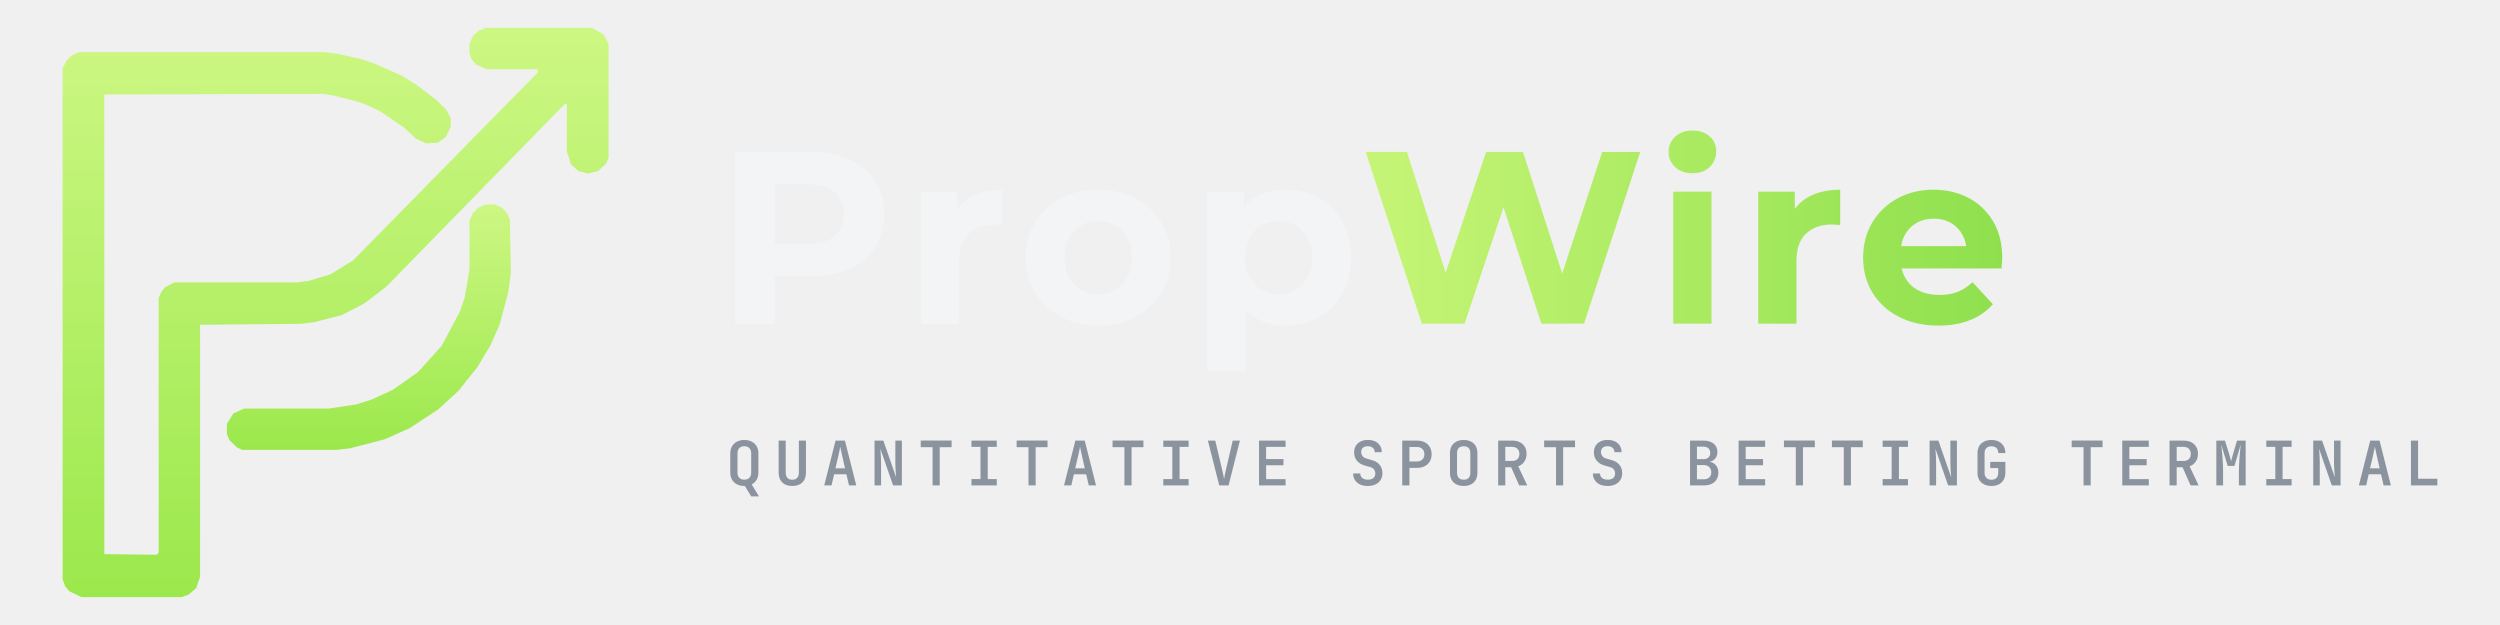
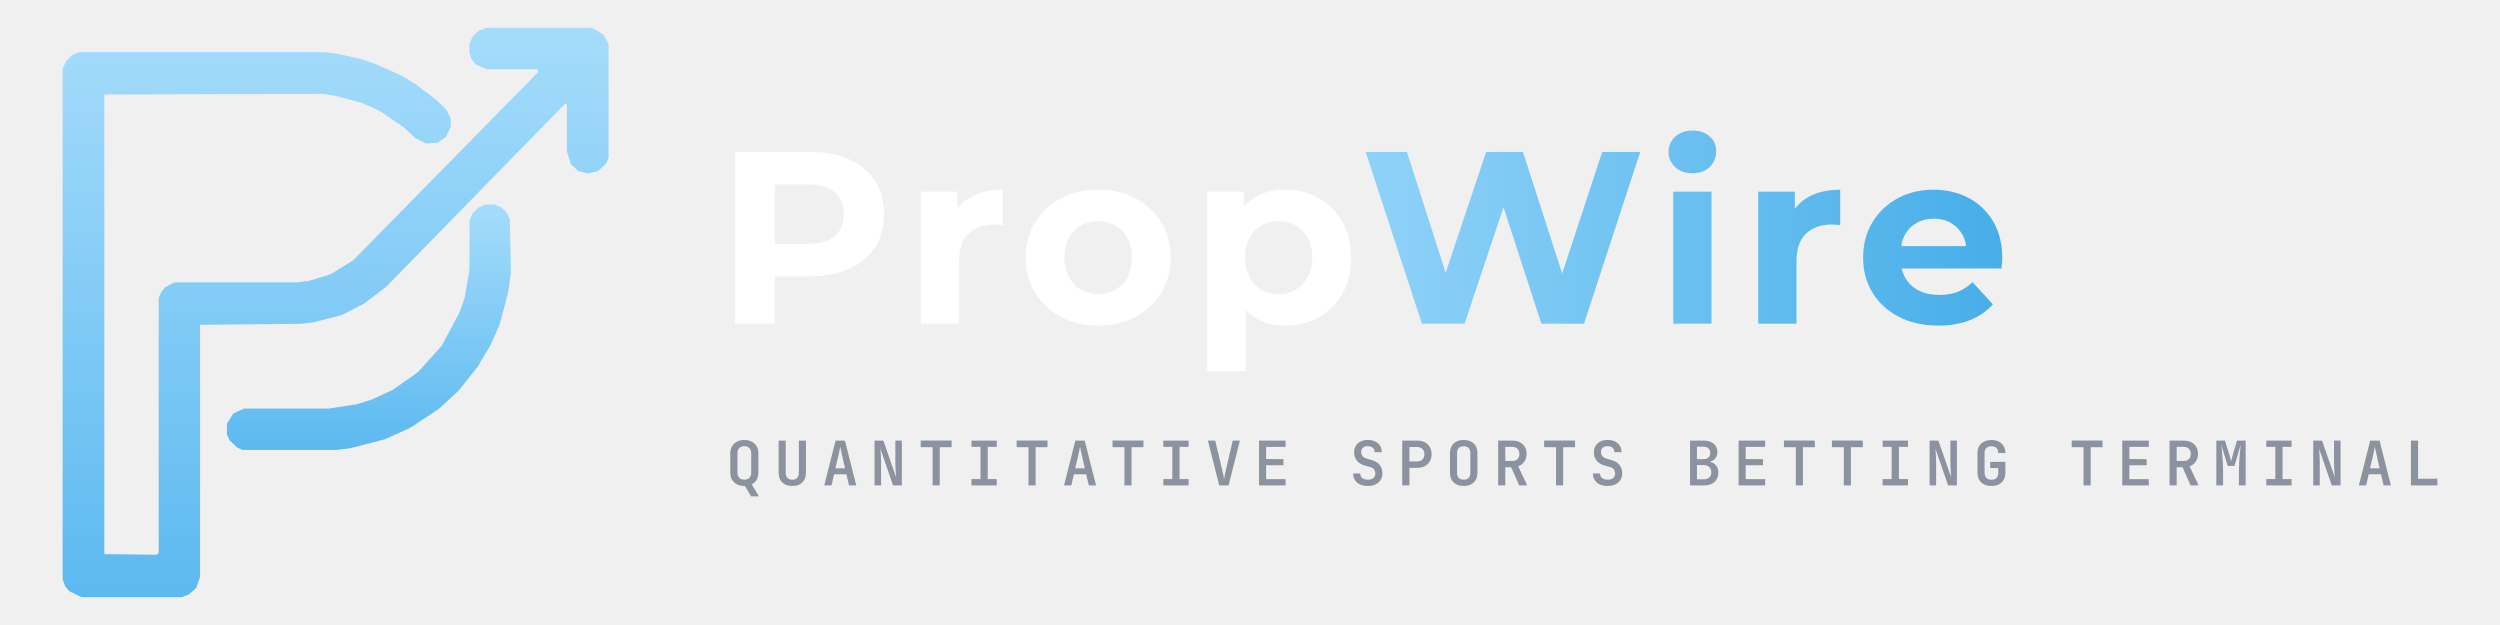
<svg xmlns="http://www.w3.org/2000/svg" width="448.32" height="112.08" viewBox="13.82 13.96 448.32 112.08" fill="none" role="img" aria-label="PropWire — Quantitative Sports Betting Terminal">
  <defs>
    <linearGradient id="pwMark" x1="0" y1="0" x2="0" y2="1">
-       <stop offset="0" stop-color="#CDF783" />
-       <stop offset="1" stop-color="#9BE84C" />
+       <stop offset="0" stop-color="#A5DCFB" />
+       <stop offset="1" stop-color="#5CB9F0" />
    </linearGradient>
    <linearGradient id="pwWire" x1="0" y1="0" x2="1" y2="0">
-       <stop offset="0" stop-color="#C6F576" />
-       <stop offset="1" stop-color="#8FE04E" />
+       <stop offset="0" stop-color="#8FD2F8" />
+       <stop offset="1" stop-color="#47AEE8" />
    </linearGradient>
  </defs>
  <g transform="translate(16,12) scale(0.58)" fill="url(#pwMark)">
    <path d="M 146.1 12.0 L 179.3 12.0 L 182.8 14.0 L 184.4 17.0 L 184.4 52.2 L 183.6 54.0 L 181.1 56.3 L 178.1 57.0 L 175.1 56.3 L 172.8 54.2 L 171.5 50.2 L 171.5 35.6 L 171.0 35.4 L 115.7 92.0 L 108.9 97.2 L 101.9 100.8 L 93.3 103.0 L 89.3 103.5 L 58.1 103.8 L 58.1 181.7 L 56.9 185.2 L 54.6 187.2 L 52.4 188.0 L 21.4 188.0 L 17.7 186.2 L 16.4 184.7 L 15.6 182.5 L 15.6 24.6 L 16.7 22.3 L 18.4 20.5 L 20.7 19.5 L 96.6 19.5 L 100.6 20.0 L 107.7 21.6 L 112.2 23.1 L 120.5 26.8 L 125.0 29.6 L 131.3 34.4 L 134.3 37.4 L 135.6 39.9 L 135.6 42.7 L 134.1 45.7 L 131.6 47.5 L 128.0 47.7 L 124.8 46.2 L 121.0 42.7 L 113.5 37.6 L 107.9 35.1 L 99.4 32.9 L 95.9 32.4 L 28.5 32.6 L 28.5 174.7 L 44.8 174.9 L 45.3 174.2 L 45.3 95.5 L 46.1 93.7 L 47.3 92.2 L 50.1 90.7 L 87.8 90.7 L 91.8 90.2 L 98.4 88.2 L 105.4 83.9 L 162.5 25.8 L 162.5 24.8 L 146.6 24.8 L 143.4 23.3 L 142.1 21.8 L 141.4 19.8 L 141.4 16.8 L 142.6 14.3 L 144.4 12.8 L 145.9 12.3 Z" />
    <path d="M 146.1 66.6 L 149.2 66.6 L 151.4 67.6 L 152.9 69.1 L 153.9 71.3 L 154.2 87.7 L 153.4 93.7 L 150.7 103.8 L 147.9 110.1 L 143.9 116.8 L 138.1 124.1 L 131.8 129.9 L 123.0 135.7 L 115.2 139.2 L 104.4 142.0 L 100.1 142.5 L 71.2 142.5 L 69.5 141.7 L 67.2 139.5 L 66.4 137.7 L 66.4 134.4 L 68.4 131.2 L 71.7 129.7 L 97.9 129.7 L 106.4 128.4 L 111.2 126.9 L 117.7 123.9 L 125.5 118.4 L 132.8 110.3 L 138.3 100.0 L 139.9 95.5 L 141.4 86.7 L 141.4 71.6 L 142.4 69.3 L 144.1 67.6 L 145.9 66.8 Z" />
  </g>
-   <path d="M145.65 72.00V41.20H158.98Q163.12 41.20 166.11 42.54Q169.10 43.88 170.73 46.39Q172.36 48.90 172.36 52.38Q172.36 55.81 170.73 58.32Q169.10 60.82 166.11 62.17Q163.12 63.51 158.98 63.51H149.61L152.78 60.30V72.00ZM152.78 61.09 149.61 57.70H158.59Q161.89 57.70 163.52 56.29Q165.14 54.88 165.14 52.38Q165.14 49.82 163.52 48.42Q161.89 47.01 158.59 47.01H149.61L152.78 43.62ZM178.94 72.00V48.33H185.49V55.02L184.57 53.08Q185.62 50.57 187.96 49.27Q190.29 47.98 193.63 47.98V54.31Q193.19 54.27 192.84 54.25Q192.49 54.22 192.09 54.22Q189.28 54.22 187.54 55.83Q185.80 57.44 185.80 60.82V72.00ZM210.77 72.35Q206.98 72.35 204.06 70.77Q201.13 69.18 199.44 66.43Q197.74 63.68 197.74 60.16Q197.74 56.60 199.44 53.85Q201.13 51.10 204.06 49.54Q206.98 47.98 210.77 47.98Q214.51 47.98 217.46 49.54Q220.40 51.10 222.08 53.83Q223.75 56.56 223.75 60.16Q223.75 63.68 222.08 66.43Q220.40 69.18 217.46 70.77Q214.51 72.35 210.77 72.35ZM210.77 66.72Q212.48 66.72 213.85 65.93Q215.21 65.14 216.00 63.66Q216.80 62.19 216.80 60.16Q216.80 58.10 216.00 56.64Q215.21 55.19 213.85 54.40Q212.48 53.61 210.77 53.61Q209.05 53.61 207.69 54.40Q206.32 55.19 205.51 56.64Q204.70 58.10 204.70 60.16Q204.70 62.19 205.51 63.66Q206.32 65.14 207.69 65.93Q209.05 66.72 210.77 66.72ZM244.32 72.35Q241.32 72.35 239.08 71.03Q236.84 69.71 235.58 67.01Q234.33 64.30 234.33 60.16Q234.33 55.98 235.52 53.30Q236.70 50.62 238.95 49.30Q241.19 47.98 244.32 47.98Q247.66 47.98 250.32 49.49Q252.98 51.01 254.55 53.74Q256.11 56.47 256.11 60.16Q256.11 63.90 254.55 66.63Q252.98 69.36 250.32 70.86Q247.66 72.35 244.32 72.35ZM230.32 80.54V48.33H236.88V53.17L236.75 60.21L237.19 67.20V80.54ZM243.13 66.72Q244.84 66.72 246.19 65.93Q247.53 65.14 248.34 63.66Q249.16 62.19 249.16 60.16Q249.16 58.10 248.34 56.64Q247.53 55.19 246.19 54.40Q244.84 53.61 243.13 53.61Q241.41 53.61 240.05 54.40Q238.68 55.19 237.89 56.64Q237.10 58.10 237.10 60.16Q237.10 62.19 237.89 63.66Q238.68 65.14 240.05 65.93Q241.41 66.72 243.13 66.72Z" fill="#F3F4F6" />
+   <path d="M145.65 72.00V41.20H158.98Q163.12 41.20 166.11 42.54Q169.10 43.88 170.73 46.39Q172.36 48.90 172.36 52.38Q172.36 55.81 170.73 58.32Q169.10 60.82 166.11 62.17Q163.12 63.51 158.98 63.51H149.61L152.78 60.30V72.00ZM152.78 61.09 149.61 57.70H158.59Q161.89 57.70 163.52 56.29Q165.14 54.88 165.14 52.38Q165.14 49.82 163.52 48.42Q161.89 47.01 158.59 47.01H149.61L152.78 43.62ZM178.94 72.00V48.33H185.49V55.02L184.57 53.08Q185.62 50.57 187.96 49.27Q190.29 47.98 193.63 47.98V54.31Q193.19 54.27 192.84 54.25Q192.49 54.22 192.09 54.22Q189.28 54.22 187.54 55.83Q185.80 57.44 185.80 60.82V72.00ZM210.77 72.35Q206.98 72.35 204.06 70.77Q201.13 69.18 199.44 66.43Q197.74 63.68 197.74 60.16Q197.74 56.60 199.44 53.85Q201.13 51.10 204.06 49.54Q206.98 47.98 210.77 47.98Q214.51 47.98 217.46 49.54Q220.40 51.10 222.08 53.83Q223.75 56.56 223.75 60.16Q223.75 63.68 222.08 66.43Q220.40 69.18 217.46 70.77Q214.51 72.35 210.77 72.35ZM210.77 66.72Q212.48 66.72 213.85 65.93Q215.21 65.14 216.00 63.66Q216.80 62.19 216.80 60.16Q216.80 58.10 216.00 56.64Q215.21 55.19 213.85 54.40Q212.48 53.61 210.77 53.61Q209.05 53.61 207.69 54.40Q206.32 55.19 205.51 56.64Q204.70 58.10 204.70 60.16Q204.70 62.19 205.51 63.66Q206.32 65.14 207.69 65.93Q209.05 66.72 210.77 66.72ZM244.32 72.35Q241.32 72.35 239.08 71.03Q236.84 69.71 235.58 67.01Q234.33 64.30 234.33 60.16Q234.33 55.98 235.52 53.30Q236.70 50.62 238.95 49.30Q241.19 47.98 244.32 47.98Q247.66 47.98 250.32 49.49Q252.98 51.01 254.55 53.74Q256.11 56.47 256.11 60.16Q256.11 63.90 254.55 66.63Q252.98 69.36 250.32 70.86Q247.66 72.35 244.32 72.35ZM230.32 80.54V48.33H236.88V53.17L236.75 60.21L237.19 67.20V80.54ZM243.13 66.72Q244.84 66.72 246.19 65.93Q247.53 65.14 248.34 63.66Q249.16 62.19 249.16 60.16Q249.16 58.10 248.34 56.64Q247.53 55.19 246.19 54.40Q244.84 53.61 243.13 53.61Q241.41 53.61 240.05 54.40Q238.68 55.19 237.89 56.64Q237.10 58.10 237.10 60.16Q237.10 62.19 237.89 63.66Q238.68 65.14 240.05 65.93Q241.41 66.72 243.13 66.72Z" fill="#FFFFFF" />
  <path d="M268.80 72.00 258.72 41.20H266.12L274.87 68.48H271.18L280.33 41.20H286.93L295.73 68.48H292.16L301.14 41.20H307.96L297.88 72.00H290.23L282.44 48.06H284.46L276.46 72.00ZM313.88 72.00V48.33H320.74V72.00ZM317.31 45.03Q315.42 45.03 314.23 43.93Q313.04 42.83 313.04 41.20Q313.04 39.57 314.23 38.47Q315.42 37.37 317.31 37.37Q319.20 37.37 320.39 38.41Q321.58 39.44 321.58 41.07Q321.58 42.78 320.41 43.91Q319.24 45.03 317.31 45.03ZM329.12 72.00V48.33H335.68V55.02L334.75 53.08Q335.81 50.57 338.14 49.27Q340.47 47.98 343.82 47.98V54.31Q343.38 54.27 343.02 54.25Q342.67 54.22 342.28 54.22Q339.46 54.22 337.72 55.83Q335.98 57.44 335.98 60.82V72.00ZM361.44 72.35Q357.39 72.35 354.33 70.77Q351.27 69.18 349.60 66.43Q347.93 63.68 347.93 60.16Q347.93 56.60 349.58 53.85Q351.23 51.10 354.09 49.54Q356.95 47.98 360.56 47.98Q364.03 47.98 366.83 49.45Q369.62 50.92 371.25 53.67Q372.88 56.42 372.88 60.25Q372.88 60.65 372.83 61.15Q372.79 61.66 372.74 62.10H353.52V58.10H369.14L366.50 59.28Q366.50 57.44 365.75 56.07Q365.00 54.71 363.68 53.94Q362.36 53.17 360.60 53.17Q358.84 53.17 357.50 53.94Q356.16 54.71 355.41 56.09Q354.66 57.48 354.66 59.37V60.43Q354.66 62.36 355.52 63.84Q356.38 65.31 357.94 66.08Q359.50 66.85 361.61 66.85Q363.50 66.85 364.93 66.28Q366.36 65.71 367.55 64.56L371.20 68.52Q369.58 70.37 367.11 71.36Q364.65 72.35 361.44 72.35Z" fill="url(#pwWire)" />
  <path d="M148.53 102.98 147.33 101.00 147.54 101.10Q147.50 101.10 147.44 101.10Q147.38 101.11 147.30 101.11Q146.54 101.11 145.97 100.81Q145.41 100.52 145.09 99.98Q144.78 99.44 144.78 98.72V95.25Q144.78 94.52 145.09 93.99Q145.41 93.45 145.97 93.16Q146.54 92.86 147.30 92.86Q148.07 92.86 148.63 93.16Q149.19 93.45 149.51 93.99Q149.82 94.52 149.82 95.25V98.72Q149.82 99.45 149.51 99.99Q149.19 100.54 148.62 100.82L149.93 102.98ZM147.30 99.98Q147.89 99.98 148.21 99.64Q148.53 99.31 148.53 98.72V95.25Q148.53 94.65 148.20 94.32Q147.87 93.98 147.30 93.98Q146.73 93.98 146.40 94.32Q146.07 94.65 146.07 95.25V98.72Q146.07 99.31 146.39 99.64Q146.72 99.98 147.30 99.98ZM155.90 101.11Q154.73 101.11 154.09 100.47Q153.45 99.83 153.45 98.73V92.97H154.72V98.72Q154.72 99.32 155.02 99.65Q155.32 99.99 155.90 99.99Q156.47 99.99 156.77 99.65Q157.08 99.32 157.08 98.72V92.97H158.35V98.73Q158.35 99.83 157.71 100.47Q157.08 101.11 155.90 101.11ZM161.63 101.00 163.66 92.97H165.34L167.37 101.00H166.07L165.60 99.01H163.40L162.94 101.00ZM163.63 97.95H165.36L164.85 95.72Q164.72 95.15 164.63 94.70Q164.53 94.25 164.50 94.07Q164.47 94.25 164.38 94.69Q164.29 95.14 164.16 95.71ZM170.65 101.00V92.97H172.23L174.52 99.55Q174.50 99.22 174.46 98.76Q174.42 98.31 174.40 97.82Q174.38 97.33 174.38 96.94V92.97H175.55V101.00H173.97L171.69 94.42Q171.72 94.72 171.75 95.16Q171.78 95.60 171.80 96.07Q171.82 96.53 171.82 96.93V101.00ZM181.06 101.00V94.15H178.93V92.96H184.47V94.15H182.34V101.00ZM188.03 101.00V99.87H189.65V94.10H188.03V92.97H192.57V94.10H190.95V99.87H192.57V101.00ZM198.26 101.00V94.15H196.13V92.96H201.67V94.15H199.54V101.00ZM204.63 101.00 206.66 92.97H208.34L210.37 101.00H209.07L208.60 99.01H206.40L205.94 101.00ZM206.63 97.95H208.36L207.85 95.72Q207.72 95.15 207.63 94.70Q207.53 94.25 207.50 94.07Q207.47 94.25 207.38 94.69Q207.29 95.14 207.16 95.71ZM215.46 101.00V94.15H213.33V92.96H218.87V94.15H216.74V101.00ZM222.43 101.00V99.87H224.05V94.10H222.43V92.97H226.97V94.10H225.35V99.87H226.97V101.00ZM232.46 101.00 230.43 92.97H231.75L233.00 98.26Q233.11 98.69 233.20 99.14Q233.29 99.59 233.33 99.87Q233.38 99.59 233.46 99.14Q233.54 98.69 233.65 98.25L234.88 92.97H236.17L234.14 101.00ZM239.60 101.00V92.97H244.36V94.09H240.87V96.28H243.98V97.40H240.87V99.88H244.36V101.00ZM259.12 101.11Q258.31 101.11 257.71 100.84Q257.12 100.56 256.80 100.05Q256.47 99.55 256.47 98.87H257.75Q257.75 99.38 258.12 99.68Q258.50 99.98 259.14 99.98Q259.75 99.98 260.10 99.69Q260.45 99.39 260.45 98.88Q260.45 98.45 260.21 98.13Q259.97 97.82 259.52 97.71L258.55 97.44Q257.64 97.18 257.14 96.56Q256.65 95.94 256.65 95.08Q256.65 94.40 256.95 93.91Q257.25 93.41 257.81 93.13Q258.36 92.85 259.12 92.85Q260.27 92.85 260.94 93.45Q261.61 94.05 261.62 95.05H260.33Q260.33 94.55 260.01 94.27Q259.69 93.98 259.11 93.98Q258.55 93.98 258.24 94.25Q257.92 94.52 257.92 94.99Q257.92 95.43 258.16 95.74Q258.40 96.05 258.84 96.18L259.84 96.47Q260.75 96.71 261.24 97.33Q261.73 97.94 261.73 98.83Q261.73 99.52 261.40 100.03Q261.08 100.54 260.50 100.82Q259.91 101.11 259.12 101.11ZM265.28 101.00V92.97H267.94Q268.73 92.97 269.32 93.27Q269.90 93.58 270.22 94.12Q270.55 94.67 270.55 95.42Q270.55 96.15 270.22 96.70Q269.90 97.26 269.32 97.56Q268.73 97.86 267.94 97.86H266.57V101.00ZM266.57 96.71H267.94Q268.54 96.71 268.89 96.36Q269.25 96.01 269.25 95.42Q269.25 94.82 268.89 94.47Q268.54 94.12 267.94 94.12H266.57ZM276.30 101.11Q275.54 101.11 274.99 100.82Q274.43 100.54 274.13 100.00Q273.84 99.47 273.84 98.76V95.21Q273.84 94.49 274.13 93.96Q274.43 93.43 274.99 93.15Q275.54 92.86 276.30 92.86Q277.07 92.86 277.62 93.15Q278.17 93.43 278.47 93.96Q278.76 94.49 278.76 95.21V98.76Q278.76 99.47 278.47 100.00Q278.17 100.54 277.62 100.82Q277.07 101.11 276.30 101.11ZM276.30 99.98Q276.88 99.98 277.19 99.66Q277.49 99.34 277.49 98.76V95.21Q277.49 94.62 277.19 94.31Q276.88 93.99 276.30 93.99Q275.72 93.99 275.41 94.31Q275.11 94.62 275.11 95.21V98.76Q275.11 99.34 275.42 99.66Q275.73 99.98 276.30 99.98ZM282.48 101.00V92.97H285.01Q285.79 92.97 286.37 93.26Q286.95 93.55 287.26 94.09Q287.58 94.62 287.58 95.33Q287.58 96.14 287.18 96.74Q286.77 97.34 286.08 97.58L287.69 101.00H286.25L284.81 97.75H283.76V101.00ZM283.76 96.62H285.01Q285.59 96.62 285.94 96.29Q286.29 95.95 286.29 95.37Q286.29 94.78 285.94 94.44Q285.59 94.10 285.01 94.10H283.76ZM292.86 101.00V94.15H290.73V92.96H296.27V94.15H294.14V101.00ZM302.12 101.11Q301.31 101.11 300.71 100.84Q300.12 100.56 299.80 100.05Q299.47 99.55 299.47 98.87H300.75Q300.75 99.38 301.12 99.68Q301.50 99.98 302.14 99.98Q302.75 99.98 303.10 99.69Q303.45 99.39 303.45 98.88Q303.45 98.45 303.21 98.13Q302.97 97.82 302.52 97.71L301.55 97.44Q300.64 97.18 300.14 96.56Q299.65 95.94 299.65 95.08Q299.65 94.40 299.95 93.91Q300.25 93.41 300.81 93.13Q301.36 92.85 302.12 92.85Q303.27 92.85 303.94 93.45Q304.61 94.05 304.62 95.05H303.33Q303.33 94.55 303.01 94.27Q302.69 93.98 302.11 93.98Q301.55 93.98 301.24 94.25Q300.92 94.52 300.92 94.99Q300.92 95.43 301.16 95.74Q301.40 96.05 301.84 96.18L302.84 96.47Q303.75 96.71 304.24 97.33Q304.73 97.94 304.73 98.83Q304.73 99.52 304.40 100.03Q304.08 100.54 303.50 100.82Q302.91 101.11 302.12 101.11ZM316.89 101.00V92.97H319.30Q320.45 92.97 321.13 93.52Q321.80 94.07 321.80 95.04Q321.80 95.58 321.56 95.98Q321.31 96.38 320.89 96.60Q320.48 96.82 319.94 96.82V96.74Q320.53 96.73 320.99 96.96Q321.44 97.19 321.71 97.65Q321.97 98.10 321.97 98.72Q321.97 99.42 321.66 99.93Q321.36 100.45 320.79 100.72Q320.22 101.00 319.44 101.00ZM318.13 99.91H319.36Q319.97 99.91 320.33 99.58Q320.70 99.25 320.70 98.67Q320.70 98.07 320.33 97.72Q319.97 97.36 319.36 97.36H318.13ZM318.13 96.30H319.29Q319.86 96.30 320.19 96.00Q320.51 95.70 320.51 95.18Q320.51 94.65 320.19 94.36Q319.86 94.06 319.30 94.06H318.13ZM325.60 101.00V92.97H330.36V94.09H326.87V96.28H329.98V97.40H326.87V99.88H330.36V101.00ZM335.86 101.00V94.15H333.73V92.96H339.27V94.15H337.14V101.00ZM344.46 101.00V94.15H342.33V92.96H347.87V94.15H345.74V101.00ZM351.43 101.00V99.87H353.05V94.10H351.43V92.97H355.97V94.10H354.35V99.87H355.97V101.00ZM359.85 101.00V92.97H361.43L363.72 99.55Q363.70 99.22 363.66 98.76Q363.62 98.31 363.60 97.82Q363.58 97.33 363.58 96.94V92.97H364.75V101.00H363.17L360.89 94.42Q360.92 94.72 360.95 95.16Q360.98 95.60 361.00 96.07Q361.02 96.53 361.02 96.93V101.00ZM370.94 101.11Q370.18 101.11 369.62 100.82Q369.05 100.54 368.74 100.00Q368.44 99.47 368.44 98.76V95.21Q368.44 94.49 368.74 93.96Q369.05 93.43 369.62 93.15Q370.18 92.86 370.94 92.86Q371.71 92.86 372.27 93.15Q372.82 93.44 373.13 93.97Q373.44 94.49 373.44 95.21H372.16Q372.16 94.62 371.85 94.31Q371.53 93.99 370.94 93.99Q370.36 93.99 370.04 94.31Q369.71 94.62 369.71 95.21V98.76Q369.71 99.34 370.04 99.66Q370.36 99.99 370.94 99.99Q371.53 99.99 371.85 99.66Q372.16 99.34 372.16 98.75V97.90H370.72V96.78H373.44V98.76Q373.44 99.47 373.13 100.00Q372.82 100.53 372.27 100.82Q371.71 101.11 370.94 101.11ZM387.46 101.00V94.15H385.33V92.96H390.87V94.15H388.74V101.00ZM394.40 101.00V92.97H399.16V94.09H395.67V96.28H398.78V97.40H395.67V99.88H399.16V101.00ZM402.88 101.00V92.97H405.41Q406.19 92.97 406.77 93.26Q407.35 93.55 407.66 94.09Q407.98 94.62 407.98 95.33Q407.98 96.14 407.58 96.74Q407.17 97.34 406.48 97.58L408.09 101.00H406.65L405.21 97.75H404.16V101.00ZM404.16 96.62H405.41Q405.99 96.62 406.34 96.29Q406.69 95.95 406.69 95.37Q406.69 94.78 406.34 94.44Q405.99 94.10 405.41 94.10H404.16ZM411.27 101.00V92.97H412.82L413.61 95.53Q413.73 95.91 413.81 96.23Q413.89 96.56 413.92 96.71Q413.95 96.56 414.03 96.23Q414.11 95.91 414.22 95.53L414.98 92.97H416.53V101.00H415.32V98.40Q415.32 97.86 415.35 97.23Q415.38 96.59 415.43 95.94Q415.48 95.29 415.54 94.70Q415.60 94.11 415.65 93.69L414.52 97.52H413.31L412.15 93.69Q412.21 94.10 412.26 94.67Q412.32 95.24 412.37 95.88Q412.41 96.52 412.45 97.17Q412.48 97.82 412.48 98.40V101.00ZM420.23 101.00V99.87H421.85V94.10H420.23V92.97H424.77V94.10H423.15V99.87H424.77V101.00ZM428.65 101.00V92.97H430.23L432.52 99.55Q432.50 99.22 432.46 98.76Q432.42 98.31 432.40 97.82Q432.38 97.33 432.38 96.94V92.97H433.55V101.00H431.97L429.69 94.42Q429.72 94.72 429.75 95.16Q429.78 95.60 429.80 96.07Q429.82 96.53 429.82 96.93V101.00ZM436.83 101.00 438.86 92.97H440.54L442.57 101.00H441.27L440.80 99.01H438.60L438.14 101.00ZM438.83 97.95H440.56L440.05 95.72Q439.92 95.15 439.83 94.70Q439.73 94.25 439.70 94.07Q439.67 94.25 439.58 94.69Q439.49 95.14 439.36 95.71ZM446.17 101.00V92.97H447.45V99.81H450.91V101.00Z" fill="#8B949E" />
</svg>
